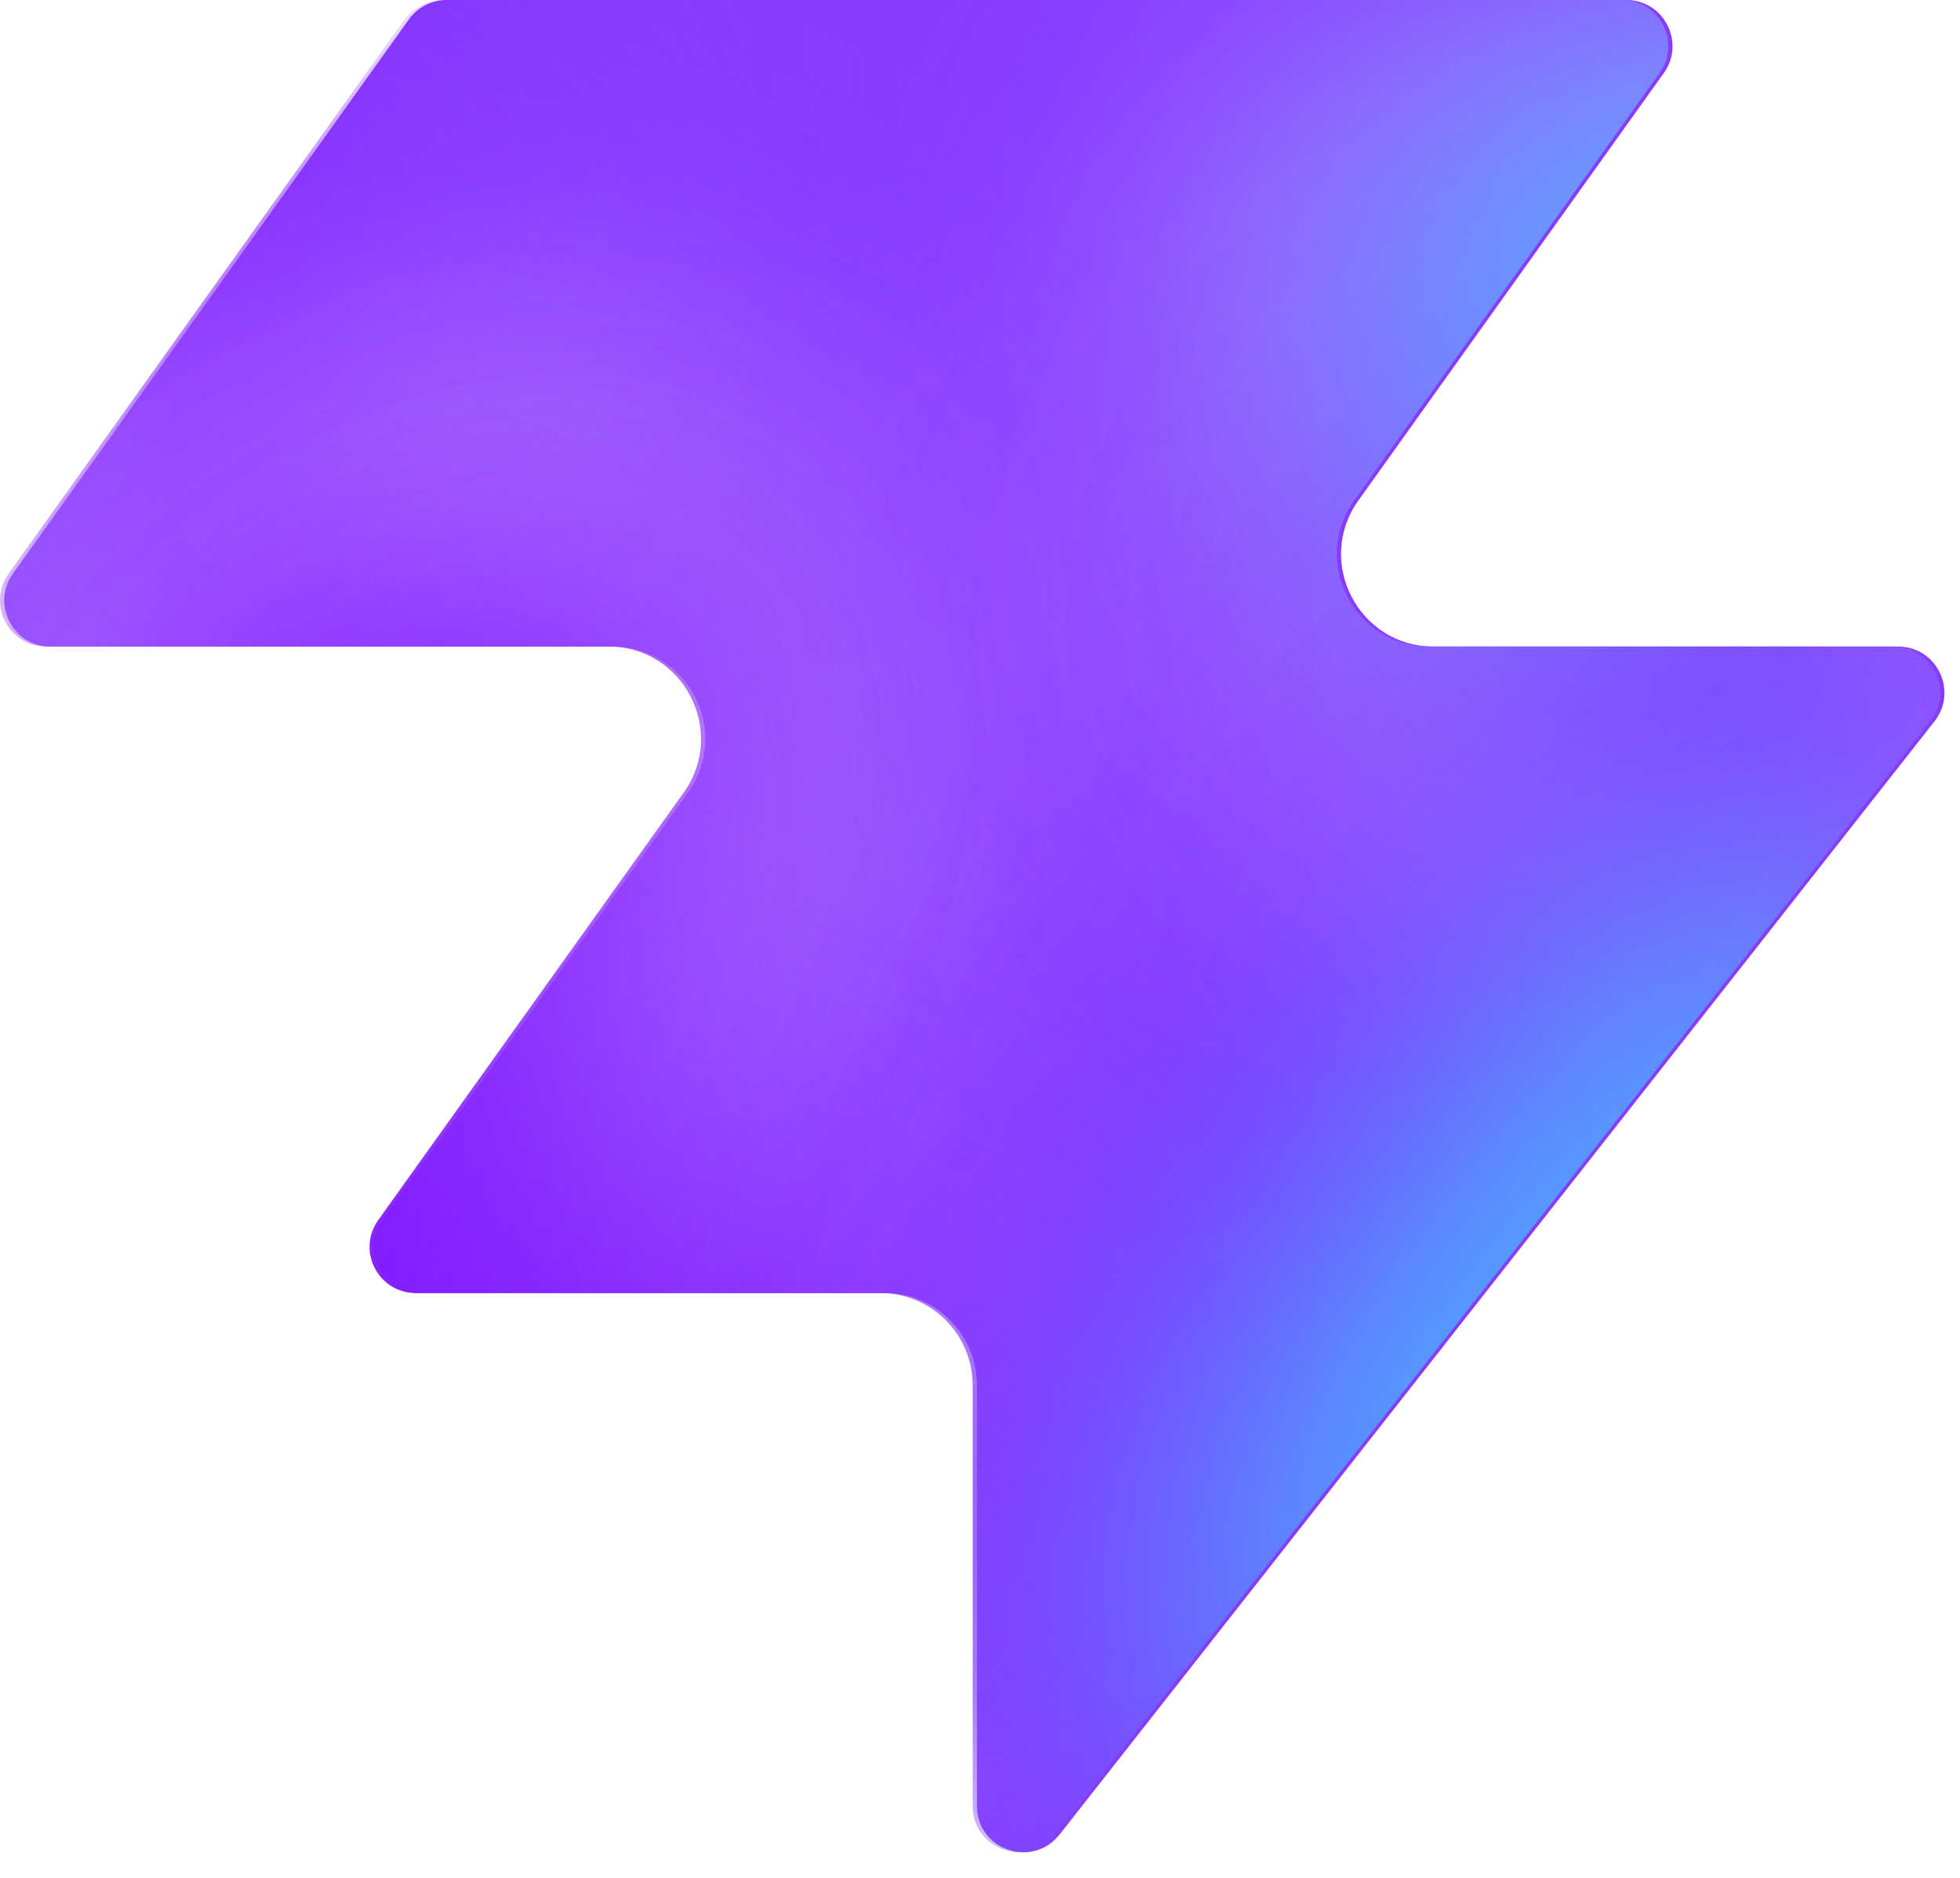
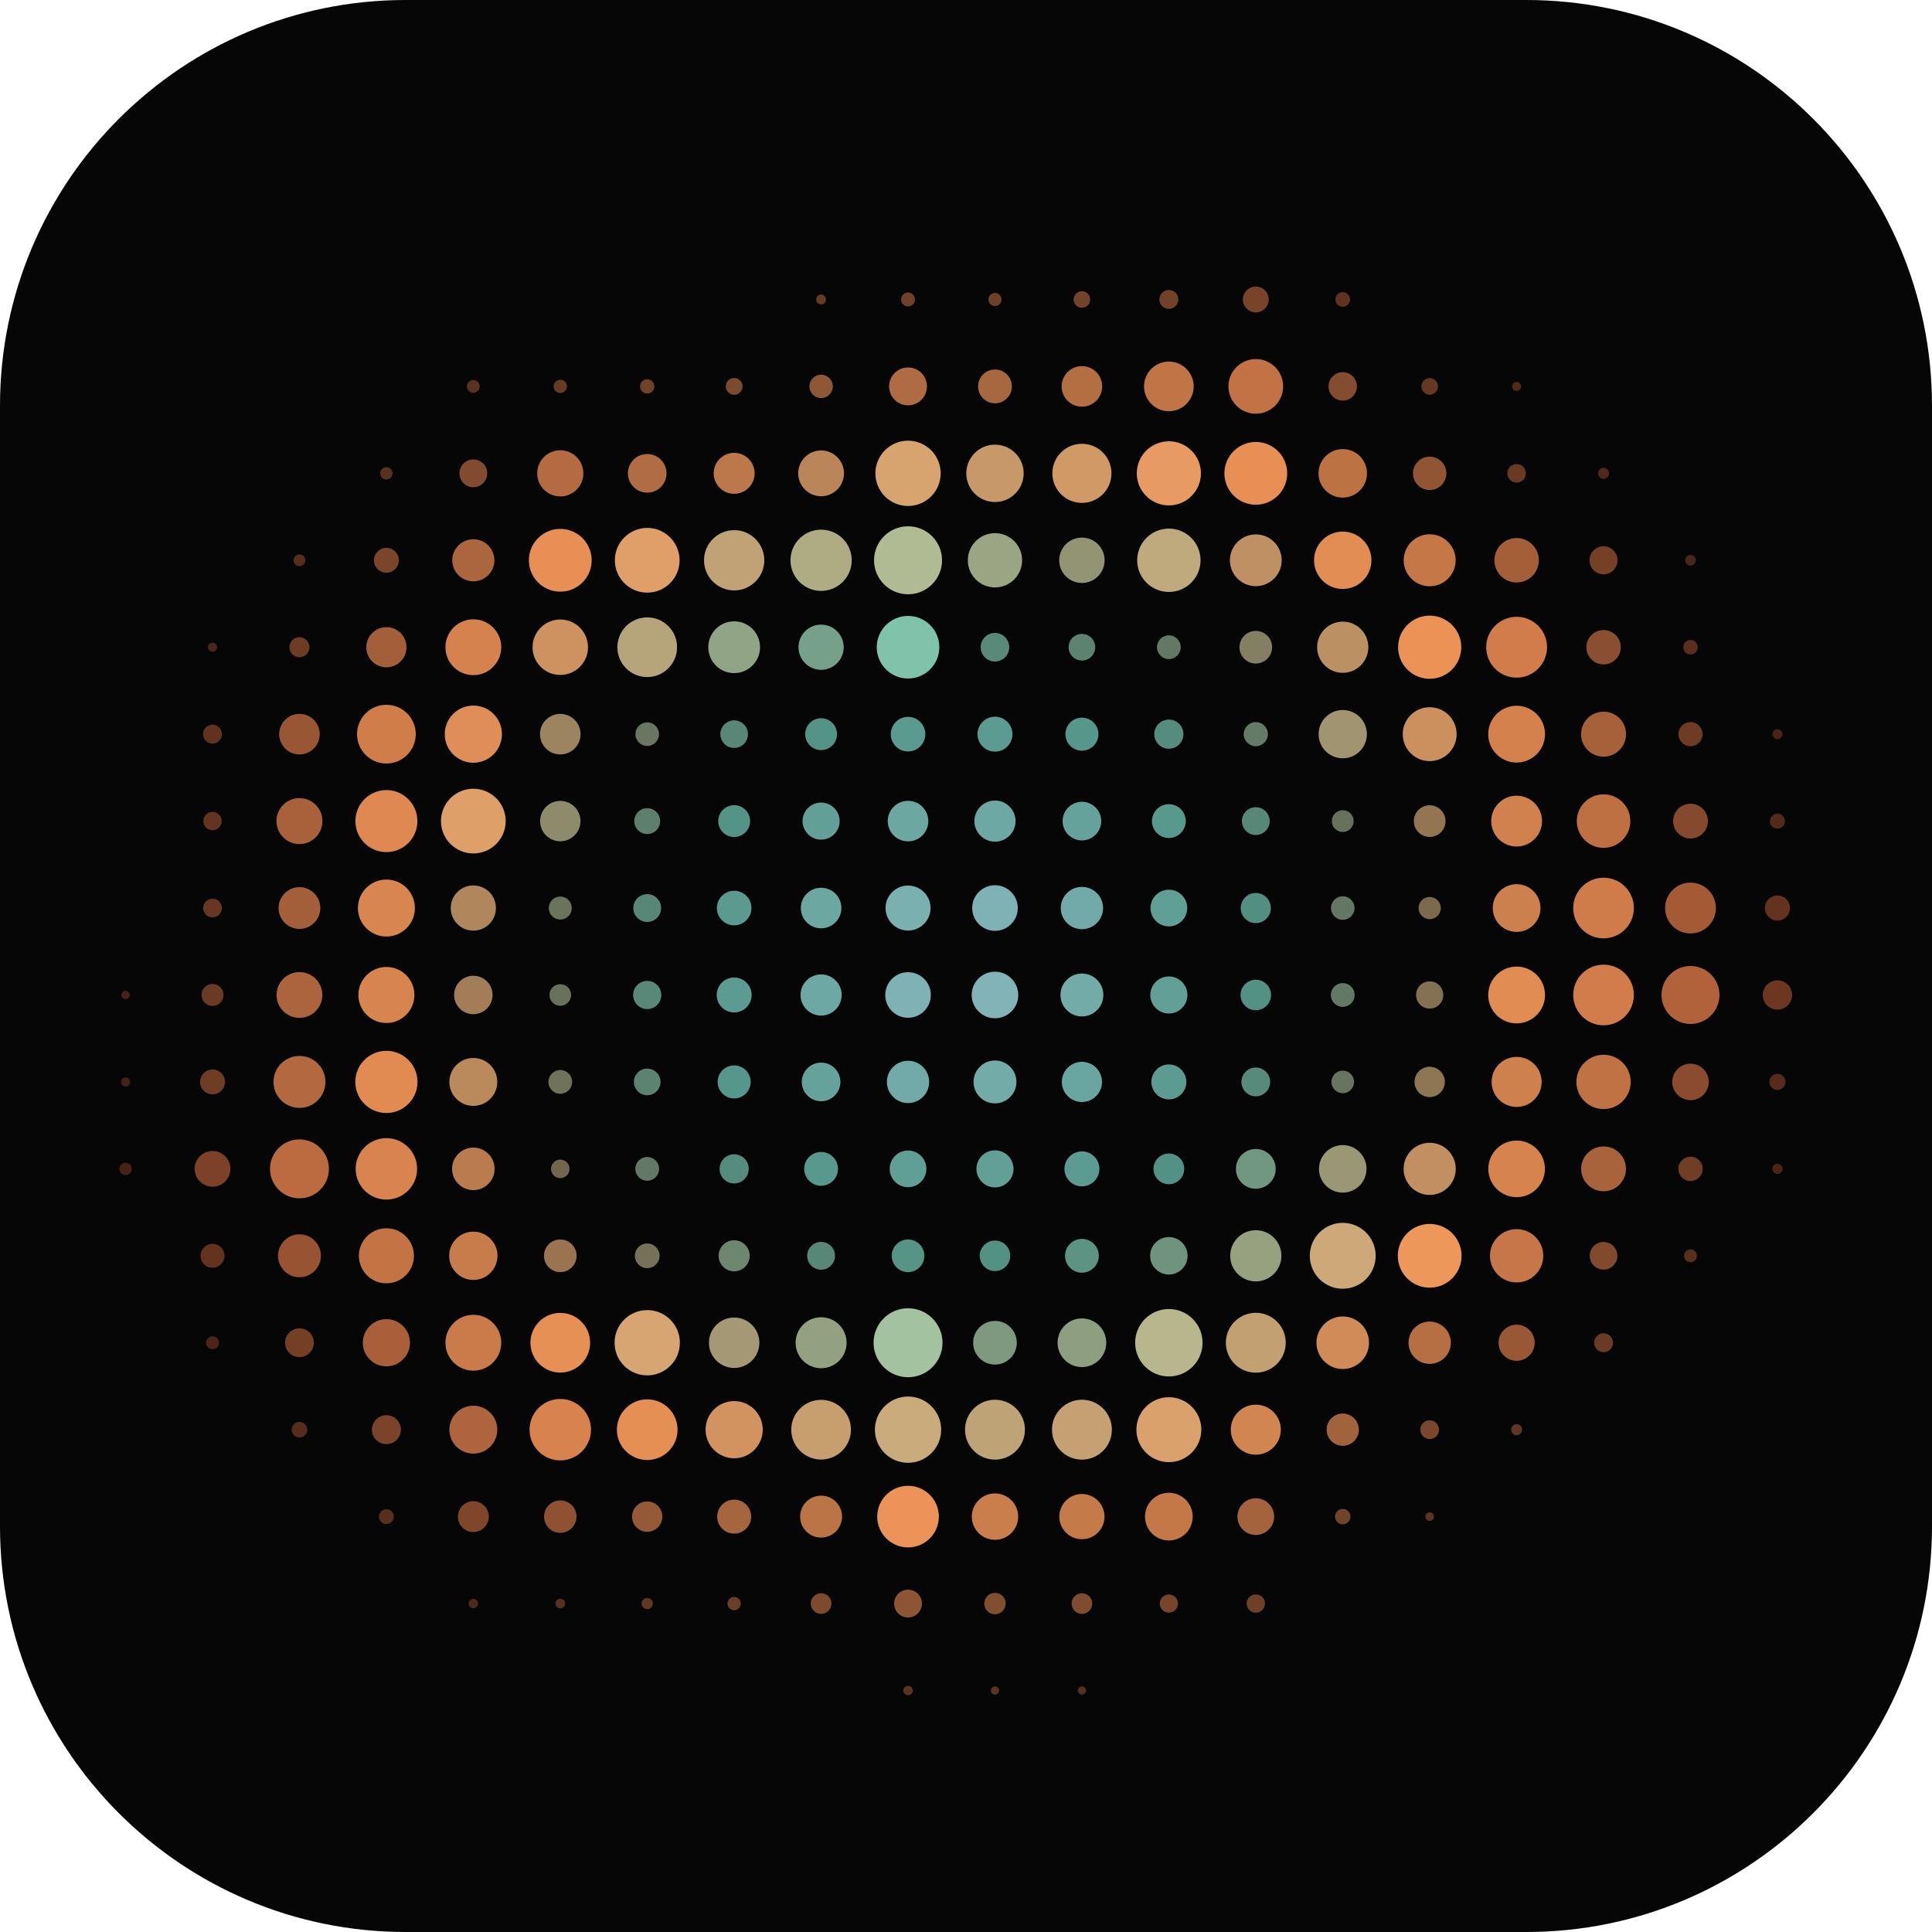
- <svg xmlns="http://www.w3.org/2000/svg" width="48" height="46" fill="none" viewBox="0 0 48 46">
-   <path fill="#863bff" d="M25.946 44.938c-.664.845-2.021.375-2.021-.698V33.937a2.26 2.26 0 0 0-2.262-2.262H10.287c-.92 0-1.456-1.04-.92-1.788l7.48-10.471c1.07-1.497 0-3.578-1.842-3.578H1.237c-.92 0-1.456-1.04-.92-1.788L10.013.474c.214-.297.556-.474.92-.474h28.894c.92 0 1.456 1.04.92 1.788l-7.48 10.471c-1.07 1.498 0 3.579 1.842 3.579h11.377c.943 0 1.473 1.088.89 1.83L25.947 44.94z" style="fill:#863bff;fill:color(display-p3 .525 .23 1);fill-opacity:1" />
-   <mask id="a" width="48" height="46" x="0" y="0" maskUnits="userSpaceOnUse" style="mask-type:alpha">
-     <path fill="#000" d="M25.842 44.938c-.664.844-2.021.375-2.021-.698V33.937a2.26 2.26 0 0 0-2.262-2.262H10.183c-.92 0-1.456-1.04-.92-1.788l7.48-10.471c1.07-1.498 0-3.579-1.842-3.579H1.133c-.92 0-1.456-1.04-.92-1.787L9.91.473c.214-.297.556-.474.92-.474h28.894c.92 0 1.456 1.04.92 1.788l-7.48 10.471c-1.07 1.498 0 3.578 1.842 3.578h11.377c.943 0 1.473 1.088.89 1.832L25.843 44.94z" style="fill:#000;fill-opacity:1" />
-   </mask>
-   <g mask="url(#a)">
-     <g filter="url(#b)">
-       <ellipse cx="5.508" cy="14.704" fill="#ede6ff" rx="5.508" ry="14.704" style="fill:#ede6ff;fill:color(display-p3 .927 .903 1);fill-opacity:1" transform="matrix(.00324 1 1 -.00324 -4.47 31.516)" />
-     </g>
-     <g filter="url(#c)">
-       <ellipse cx="10.399" cy="29.851" fill="#ede6ff" rx="10.399" ry="29.851" style="fill:#ede6ff;fill:color(display-p3 .927 .903 1);fill-opacity:1" transform="matrix(.00324 1 1 -.00324 -39.328 7.883)" />
-     </g>
-     <g filter="url(#d)">
-       <ellipse cx="5.508" cy="30.487" fill="#7e14ff" rx="5.508" ry="30.487" style="fill:#7e14ff;fill:color(display-p3 .492 .077 1);fill-opacity:1" transform="rotate(89.814 -25.913 -14.639)scale(1 -1)" />
-     </g>
-     <g filter="url(#e)">
-       <ellipse cx="5.508" cy="30.599" fill="#7e14ff" rx="5.508" ry="30.599" style="fill:#7e14ff;fill:color(display-p3 .492 .077 1);fill-opacity:1" transform="rotate(89.814 -32.644 -3.334)scale(1 -1)" />
-     </g>
-     <g filter="url(#f)">
-       <ellipse cx="5.508" cy="30.599" fill="#7e14ff" rx="5.508" ry="30.599" style="fill:#7e14ff;fill:color(display-p3 .492 .077 1);fill-opacity:1" transform="matrix(.00324 1 1 -.00324 -34.34 30.47)" />
-     </g>
-     <g filter="url(#g)">
-       <ellipse cx="14.072" cy="22.078" fill="#ede6ff" rx="14.072" ry="22.078" style="fill:#ede6ff;fill:color(display-p3 .927 .903 1);fill-opacity:1" transform="rotate(93.35 24.506 48.493)scale(-1 1)" />
-     </g>
-     <g filter="url(#h)">
-       <ellipse cx="3.47" cy="21.501" fill="#7e14ff" rx="3.47" ry="21.501" style="fill:#7e14ff;fill:color(display-p3 .492 .077 1);fill-opacity:1" transform="rotate(89.009 28.708 47.59)scale(-1 1)" />
-     </g>
-     <g filter="url(#i)">
-       <ellipse cx="3.47" cy="21.501" fill="#7e14ff" rx="3.47" ry="21.501" style="fill:#7e14ff;fill:color(display-p3 .492 .077 1);fill-opacity:1" transform="rotate(89.009 28.708 47.59)scale(-1 1)" />
-     </g>
-     <g filter="url(#j)">
-       <ellipse cx=".387" cy="8.972" fill="#7e14ff" rx="4.407" ry="29.108" style="fill:#7e14ff;fill:color(display-p3 .492 .077 1);fill-opacity:1" transform="rotate(39.51 .387 8.972)" />
-     </g>
-     <g filter="url(#k)">
-       <ellipse cx="47.523" cy="-6.092" fill="#7e14ff" rx="4.407" ry="29.108" style="fill:#7e14ff;fill:color(display-p3 .492 .077 1);fill-opacity:1" transform="rotate(37.892 47.523 -6.092)" />
-     </g>
-     <g filter="url(#l)">
-       <ellipse cx="41.412" cy="6.333" fill="#47bfff" rx="5.971" ry="9.665" style="fill:#47bfff;fill:color(display-p3 .28 .748 1);fill-opacity:1" transform="rotate(37.892 41.412 6.333)" />
-     </g>
-     <g filter="url(#m)">
-       <ellipse cx="-1.879" cy="38.332" fill="#7e14ff" rx="4.407" ry="29.108" style="fill:#7e14ff;fill:color(display-p3 .492 .077 1);fill-opacity:1" transform="rotate(37.892 -1.88 38.332)" />
-     </g>
-     <g filter="url(#n)">
-       <ellipse cx="-1.879" cy="38.332" fill="#7e14ff" rx="4.407" ry="29.108" style="fill:#7e14ff;fill:color(display-p3 .492 .077 1);fill-opacity:1" transform="rotate(37.892 -1.88 38.332)" />
-     </g>
-     <g filter="url(#o)">
-       <ellipse cx="35.651" cy="29.907" fill="#7e14ff" rx="4.407" ry="29.108" style="fill:#7e14ff;fill:color(display-p3 .492 .077 1);fill-opacity:1" transform="rotate(37.892 35.651 29.907)" />
-     </g>
-     <g filter="url(#p)">
-       <ellipse cx="38.418" cy="32.4" fill="#47bfff" rx="5.971" ry="15.297" style="fill:#47bfff;fill:color(display-p3 .28 .748 1);fill-opacity:1" transform="rotate(37.892 38.418 32.4)" />
-     </g>
-   </g>
-   <defs>
-     <filter id="b" width="60.045" height="41.654" x="-19.77" y="16.149" color-interpolation-filters="sRGB" filterUnits="userSpaceOnUse">
-       <feFlood flood-opacity="0" result="BackgroundImageFix" />
-       <feBlend in="SourceGraphic" in2="BackgroundImageFix" result="shape" />
-       <feGaussianBlur result="effect1_foregroundBlur_2002_17158" stdDeviation="7.659" />
-     </filter>
-     <filter id="c" width="90.34" height="51.437" x="-54.613" y="-7.533" color-interpolation-filters="sRGB" filterUnits="userSpaceOnUse">
-       <feFlood flood-opacity="0" result="BackgroundImageFix" />
-       <feBlend in="SourceGraphic" in2="BackgroundImageFix" result="shape" />
-       <feGaussianBlur result="effect1_foregroundBlur_2002_17158" stdDeviation="7.659" />
-     </filter>
-     <filter id="d" width="79.355" height="29.4" x="-49.64" y="2.03" color-interpolation-filters="sRGB" filterUnits="userSpaceOnUse">
-       <feFlood flood-opacity="0" result="BackgroundImageFix" />
-       <feBlend in="SourceGraphic" in2="BackgroundImageFix" result="shape" />
-       <feGaussianBlur result="effect1_foregroundBlur_2002_17158" stdDeviation="4.596" />
-     </filter>
-     <filter id="e" width="79.579" height="29.4" x="-45.045" y="20.029" color-interpolation-filters="sRGB" filterUnits="userSpaceOnUse">
-       <feFlood flood-opacity="0" result="BackgroundImageFix" />
-       <feBlend in="SourceGraphic" in2="BackgroundImageFix" result="shape" />
-       <feGaussianBlur result="effect1_foregroundBlur_2002_17158" stdDeviation="4.596" />
-     </filter>
-     <filter id="f" width="79.579" height="29.4" x="-43.513" y="21.178" color-interpolation-filters="sRGB" filterUnits="userSpaceOnUse">
-       <feFlood flood-opacity="0" result="BackgroundImageFix" />
-       <feBlend in="SourceGraphic" in2="BackgroundImageFix" result="shape" />
-       <feGaussianBlur result="effect1_foregroundBlur_2002_17158" stdDeviation="4.596" />
-     </filter>
-     <filter id="g" width="74.749" height="58.852" x="15.756" y="-17.901" color-interpolation-filters="sRGB" filterUnits="userSpaceOnUse">
-       <feFlood flood-opacity="0" result="BackgroundImageFix" />
-       <feBlend in="SourceGraphic" in2="BackgroundImageFix" result="shape" />
-       <feGaussianBlur result="effect1_foregroundBlur_2002_17158" stdDeviation="7.659" />
-     </filter>
-     <filter id="h" width="61.377" height="25.362" x="23.548" y="2.284" color-interpolation-filters="sRGB" filterUnits="userSpaceOnUse">
-       <feFlood flood-opacity="0" result="BackgroundImageFix" />
-       <feBlend in="SourceGraphic" in2="BackgroundImageFix" result="shape" />
-       <feGaussianBlur result="effect1_foregroundBlur_2002_17158" stdDeviation="4.596" />
-     </filter>
-     <filter id="i" width="61.377" height="25.362" x="23.548" y="2.284" color-interpolation-filters="sRGB" filterUnits="userSpaceOnUse">
-       <feFlood flood-opacity="0" result="BackgroundImageFix" />
-       <feBlend in="SourceGraphic" in2="BackgroundImageFix" result="shape" />
-       <feGaussianBlur result="effect1_foregroundBlur_2002_17158" stdDeviation="4.596" />
-     </filter>
-     <filter id="j" width="56.045" height="63.649" x="-27.636" y="-22.853" color-interpolation-filters="sRGB" filterUnits="userSpaceOnUse">
-       <feFlood flood-opacity="0" result="BackgroundImageFix" />
-       <feBlend in="SourceGraphic" in2="BackgroundImageFix" result="shape" />
-       <feGaussianBlur result="effect1_foregroundBlur_2002_17158" stdDeviation="4.596" />
-     </filter>
-     <filter id="k" width="54.814" height="64.646" x="20.116" y="-38.415" color-interpolation-filters="sRGB" filterUnits="userSpaceOnUse">
-       <feFlood flood-opacity="0" result="BackgroundImageFix" />
-       <feBlend in="SourceGraphic" in2="BackgroundImageFix" result="shape" />
-       <feGaussianBlur result="effect1_foregroundBlur_2002_17158" stdDeviation="4.596" />
-     </filter>
-     <filter id="l" width="33.541" height="35.313" x="24.641" y="-11.323" color-interpolation-filters="sRGB" filterUnits="userSpaceOnUse">
-       <feFlood flood-opacity="0" result="BackgroundImageFix" />
-       <feBlend in="SourceGraphic" in2="BackgroundImageFix" result="shape" />
-       <feGaussianBlur result="effect1_foregroundBlur_2002_17158" stdDeviation="4.596" />
-     </filter>
-     <filter id="m" width="54.814" height="64.646" x="-29.286" y="6.009" color-interpolation-filters="sRGB" filterUnits="userSpaceOnUse">
-       <feFlood flood-opacity="0" result="BackgroundImageFix" />
-       <feBlend in="SourceGraphic" in2="BackgroundImageFix" result="shape" />
-       <feGaussianBlur result="effect1_foregroundBlur_2002_17158" stdDeviation="4.596" />
-     </filter>
-     <filter id="n" width="54.814" height="64.646" x="-29.286" y="6.009" color-interpolation-filters="sRGB" filterUnits="userSpaceOnUse">
-       <feFlood flood-opacity="0" result="BackgroundImageFix" />
-       <feBlend in="SourceGraphic" in2="BackgroundImageFix" result="shape" />
-       <feGaussianBlur result="effect1_foregroundBlur_2002_17158" stdDeviation="4.596" />
-     </filter>
-     <filter id="o" width="54.814" height="64.646" x="8.244" y="-2.416" color-interpolation-filters="sRGB" filterUnits="userSpaceOnUse">
-       <feFlood flood-opacity="0" result="BackgroundImageFix" />
-       <feBlend in="SourceGraphic" in2="BackgroundImageFix" result="shape" />
-       <feGaussianBlur result="effect1_foregroundBlur_2002_17158" stdDeviation="4.596" />
-     </filter>
-     <filter id="p" width="39.409" height="43.623" x="18.713" y="10.588" color-interpolation-filters="sRGB" filterUnits="userSpaceOnUse">
-       <feFlood flood-opacity="0" result="BackgroundImageFix" />
-       <feBlend in="SourceGraphic" in2="BackgroundImageFix" result="shape" />
-       <feGaussianBlur result="effect1_foregroundBlur_2002_17158" stdDeviation="4.596" />
-     </filter>
-   </defs>
+ <svg xmlns="http://www.w3.org/2000/svg" viewBox="0 0 200 200" width="200" height="200">
+   <rect x="0" y="0" width="200" height="200" rx="42" ry="42" fill="#060607" />
+   <circle cx="85" cy="31" r="0.51" fill="rgb(193,111,66)" opacity="0.500" />
+   <circle cx="94" cy="31" r="0.72" fill="rgb(198,115,69)" opacity="0.540" />
+   <circle cx="103" cy="31" r="0.68" fill="rgb(198,115,69)" opacity="0.532" />
+   <circle cx="112" cy="31" r="0.86" fill="rgb(195,112,67)" opacity="0.567" />
+   <circle cx="121" cy="31" r="0.98" fill="rgb(188,106,64)" opacity="0.593" />
+   <circle cx="130" cy="31" r="1.34" fill="rgb(177,97,58)" opacity="0.668" />
+   <circle cx="139" cy="31" r="0.76" fill="rgb(163,86,51)" opacity="0.555" />
+   <circle cx="49" cy="40" r="0.66" fill="rgb(165,87,52)" opacity="0.534" />
+   <circle cx="58" cy="40" r="0.69" fill="rgb(184,103,62)" opacity="0.537" />
+   <circle cx="67" cy="40" r="0.74" fill="rgb(200,117,70)" opacity="0.544" />
+   <circle cx="76" cy="40" r="0.87" fill="rgb(213,128,76)" opacity="0.565" />
+   <circle cx="85" cy="40" r="1.21" fill="rgb(223,136,81)" opacity="0.626" />
+   <circle cx="94" cy="40" r="1.96" fill="rgb(228,140,84)" opacity="0.763" />
+   <circle cx="103" cy="40" r="1.75" fill="rgb(229,141,84)" opacity="0.724" />
+   <circle cx="112" cy="40" r="2.10" fill="rgb(225,138,82)" opacity="0.791" />
+   <circle cx="121" cy="40" r="2.57" fill="rgb(217,131,78)" opacity="0.885" />
+   <circle cx="130" cy="40" r="2.83" fill="rgb(205,121,72)" opacity="0.942" />
+   <circle cx="139" cy="40" r="1.47" fill="rgb(190,108,65)" opacity="0.689" />
+   <circle cx="148" cy="40" r="0.86" fill="rgb(172,93,56)" opacity="0.574" />
+   <circle cx="157" cy="40" r="0.47" fill="rgb(151,76,45)" opacity="0.497" />
+   <circle cx="40" cy="49" r="0.64" fill="rgb(165,87,52)" opacity="0.530" />
+   <circle cx="49" cy="49" r="1.44" fill="rgb(188,106,64)" opacity="0.683" />
+   <circle cx="58" cy="49" r="2.39" fill="rgb(209,124,74)" opacity="0.857" />
+   <circle cx="67" cy="49" r="2.00" fill="rgb(227,139,83)" opacity="0.771" />
+   <circle cx="76" cy="49" r="2.12" fill="rgb(237,151,92)" opacity="0.786" />
+   <circle cx="85" cy="49" r="2.37" fill="rgb(223,159,105)" opacity="0.825" />
+   <circle cx="94" cy="49" r="3.38" fill="rgb(215,164,112)" opacity="1.000" />
+   <circle cx="103" cy="49" r="2.97" fill="rgb(214,165,113)" opacity="0.927" />
+   <circle cx="112" cy="49" r="3.06" fill="rgb(219,161,108)" opacity="0.946" />
+   <circle cx="121" cy="49" r="3.32" fill="rgb(231,154,97)" opacity="1.000" />
+   <circle cx="130" cy="49" r="3.25" fill="rgb(232,143,86)" opacity="1.000" />
+   <circle cx="139" cy="49" r="2.51" fill="rgb(215,129,77)" opacity="0.875" />
+   <circle cx="148" cy="49" r="1.73" fill="rgb(195,112,67)" opacity="0.737" />
+   <circle cx="157" cy="49" r="0.96" fill="rgb(173,94,56)" opacity="0.593" />
+   <circle cx="166" cy="49" r="0.57" fill="rgb(149,74,44)" opacity="0.519" />
+   <circle cx="31" cy="58" r="0.61" fill="rgb(158,82,49)" opacity="0.525" />
+   <circle cx="40" cy="58" r="1.29" fill="rgb(184,103,62)" opacity="0.655" />
+   <circle cx="49" cy="58" r="2.18" fill="rgb(209,124,74)" opacity="0.816" />
+   <circle cx="58" cy="58" r="3.25" fill="rgb(231,143,85)" opacity="1.000" />
+   <circle cx="67" cy="58" r="3.35" fill="rgb(224,159,104)" opacity="1.000" />
+   <circle cx="76" cy="58" r="3.12" fill="rgb(202,171,124)" opacity="0.946" />
+   <circle cx="85" cy="58" r="3.17" fill="rgb(185,181,139)" opacity="0.945" />
+   <circle cx="94" cy="58" r="3.52" fill="rgb(176,187,148)" opacity="1.000" />
+   <circle cx="103" cy="58" r="2.81" fill="rgb(175,187,149)" opacity="0.877" />
+   <circle cx="112" cy="58" r="2.35" fill="rgb(181,183,143)" opacity="0.802" />
+   <circle cx="121" cy="58" r="3.28" fill="rgb(196,175,130)" opacity="0.970" />
+   <circle cx="130" cy="58" r="2.68" fill="rgb(216,163,111)" opacity="0.877" />
+   <circle cx="139" cy="58" r="2.97" fill="rgb(239,149,89)" opacity="0.943" />
+   <circle cx="148" cy="58" r="2.69" fill="rgb(216,130,78)" opacity="0.907" />
+   <circle cx="157" cy="58" r="2.30" fill="rgb(192,110,66)" opacity="0.850" />
+   <circle cx="166" cy="58" r="1.45" fill="rgb(167,89,53)" opacity="0.695" />
+   <circle cx="175" cy="58" r="0.55" fill="rgb(140,67,40)" opacity="0.517" />
+   <circle cx="22" cy="67" r="0.47" fill="rgb(145,70,42)" opacity="0.500" />
+   <circle cx="31" cy="67" r="1.04" fill="rgb(173,94,56)" opacity="0.610" />
+   <circle cx="40" cy="67" r="2.08" fill="rgb(200,117,70)" opacity="0.801" />
+   <circle cx="49" cy="67" r="2.89" fill="rgb(227,139,83)" opacity="0.936" />
+   <circle cx="58" cy="67" r="2.87" fill="rgb(224,159,104)" opacity="0.915" />
+   <circle cx="67" cy="67" r="3.09" fill="rgb(194,176,131)" opacity="0.936" />
+   <circle cx="76" cy="67" r="2.68" fill="rgb(169,191,154)" opacity="0.854" />
+   <circle cx="85" cy="67" r="2.34" fill="rgb(149,202,172)" opacity="0.788" />
+   <circle cx="94" cy="67" r="3.24" fill="rgb(137,209,183)" opacity="0.930" />
+   <circle cx="103" cy="67" r="1.48" fill="rgb(136,210,185)" opacity="0.642" />
+   <circle cx="112" cy="67" r="1.38" fill="rgb(144,205,177)" opacity="0.627" />
+   <circle cx="121" cy="67" r="1.23" fill="rgb(162,195,161)" opacity="0.606" />
+   <circle cx="130" cy="67" r="1.69" fill="rgb(185,181,139)" opacity="0.691" />
+   <circle cx="139" cy="67" r="2.65" fill="rgb(214,165,113)" opacity="0.870" />
+   <circle cx="148" cy="67" r="3.27" fill="rgb(235,146,87)" opacity="1.000" />
+   <circle cx="157" cy="67" r="3.15" fill="rgb(209,124,74)" opacity="1.000" />
+   <circle cx="166" cy="67" r="1.78" fill="rgb(182,102,61)" opacity="0.753" />
+   <circle cx="175" cy="67" r="0.75" fill="rgb(154,78,47)" opacity="0.556" />
+   <circle cx="22" cy="76" r="0.98" fill="rgb(155,79,47)" opacity="0.603" />
+   <circle cx="31" cy="76" r="2.10" fill="rgb(185,104,62)" opacity="0.816" />
+   <circle cx="40" cy="76" r="3.04" fill="rgb(213,128,76)" opacity="0.976" />
+   <circle cx="49" cy="76" r="2.96" fill="rgb(237,151,92)" opacity="0.938" />
+   <circle cx="58" cy="76" r="2.10" fill="rgb(202,171,124)" opacity="0.768" />
+   <circle cx="67" cy="76" r="1.22" fill="rgb(169,191,154)" opacity="0.606" />
+   <circle cx="76" cy="76" r="1.43" fill="rgb(139,208,182)" opacity="0.634" />
+   <circle cx="85" cy="76" r="1.65" fill="rgb(122,220,201)" opacity="0.664" />
+   <circle cx="94" cy="76" r="1.79" fill="rgb(129,223,207)" opacity="0.682" />
+   <circle cx="103" cy="76" r="1.81" fill="rgb(130,223,208)" opacity="0.685" />
+   <circle cx="112" cy="76" r="1.71" fill="rgb(125,221,204)" opacity="0.672" />
+   <circle cx="121" cy="76" r="1.51" fill="rgb(130,213,190)" opacity="0.645" />
+   <circle cx="130" cy="76" r="1.25" fill="rgb(159,197,164)" opacity="0.610" />
+   <circle cx="139" cy="76" r="2.50" fill="rgb(191,178,134)" opacity="0.832" />
+   <circle cx="148" cy="76" r="2.79" fill="rgb(225,158,103)" opacity="0.901" />
+   <circle cx="157" cy="76" r="2.94" fill="rgb(223,136,81)" opacity="0.949" />
+   <circle cx="166" cy="76" r="2.33" fill="rgb(194,112,67)" opacity="0.855" />
+   <circle cx="175" cy="76" r="1.25" fill="rgb(165,87,52)" opacity="0.656" />
+   <circle cx="184" cy="76" r="0.52" fill="rgb(135,63,37)" opacity="0.512" />
+   <circle cx="22" cy="85" r="0.95" fill="rgb(163,85,51)" opacity="0.594" />
+   <circle cx="31" cy="85" r="2.38" fill="rgb(193,111,66)" opacity="0.866" />
+   <circle cx="40" cy="85" r="3.21" fill="rgb(223,136,81)" opacity="1.000" />
+   <circle cx="49" cy="85" r="3.35" fill="rgb(223,159,105)" opacity="1.000" />
+   <circle cx="58" cy="85" r="2.09" fill="rgb(185,181,139)" opacity="0.759" />
+   <circle cx="67" cy="85" r="1.34" fill="rgb(149,202,172)" opacity="0.621" />
+   <circle cx="76" cy="85" r="1.65" fill="rgb(122,220,201)" opacity="0.664" />
+   <circle cx="85" cy="85" r="1.92" fill="rgb(136,225,213)" opacity="0.699" />
+   <circle cx="94" cy="85" r="2.10" fill="rgb(147,229,222)" opacity="0.720" />
+   <circle cx="103" cy="85" r="2.13" fill="rgb(148,229,224)" opacity="0.723" />
+   <circle cx="112" cy="85" r="2.00" fill="rgb(140,226,217)" opacity="0.708" />
+   <circle cx="121" cy="85" r="1.75" fill="rgb(127,222,206)" opacity="0.677" />
+   <circle cx="130" cy="85" r="1.44" fill="rgb(137,209,183)" opacity="0.636" />
+   <circle cx="139" cy="85" r="1.13" fill="rgb(173,188,150)" opacity="0.592" />
+   <circle cx="148" cy="85" r="1.64" fill="rgb(210,167,116)" opacity="0.691" />
+   <circle cx="157" cy="85" r="2.63" fill="rgb(233,144,86)" opacity="0.885" />
+   <circle cx="166" cy="85" r="2.77" fill="rgb(203,119,71)" opacity="0.934" />
+   <circle cx="175" cy="85" r="1.80" fill="rgb(173,94,56)" opacity="0.763" />
+   <circle cx="184" cy="85" r="0.78" fill="rgb(142,69,41)" opacity="0.565" />
+   <circle cx="22" cy="94" r="0.97" fill="rgb(167,89,53)" opacity="0.598" />
+   <circle cx="31" cy="94" r="2.16" fill="rgb(198,115,69)" opacity="0.819" />
+   <circle cx="40" cy="94" r="2.95" fill="rgb(228,140,84)" opacity="0.947" />
+   <circle cx="49" cy="94" r="2.34" fill="rgb(215,164,112)" opacity="0.815" />
+   <circle cx="58" cy="94" r="1.19" fill="rgb(176,187,148)" opacity="0.603" />
+   <circle cx="67" cy="94" r="1.44" fill="rgb(137,209,183)" opacity="0.636" />
+   <circle cx="76" cy="94" r="1.79" fill="rgb(129,223,207)" opacity="0.682" />
+   <circle cx="85" cy="94" r="2.10" fill="rgb(147,229,222)" opacity="0.720" />
+   <circle cx="94" cy="94" r="2.33" fill="rgb(162,234,235)" opacity="0.743" />
+   <circle cx="103" cy="94" r="2.36" fill="rgb(166,235,238)" opacity="0.747" />
+   <circle cx="112" cy="94" r="2.19" fill="rgb(152,230,227)" opacity="0.730" />
+   <circle cx="121" cy="94" r="1.90" fill="rgb(135,225,212)" opacity="0.696" />
+   <circle cx="130" cy="94" r="1.56" fill="rgb(125,217,195)" opacity="0.652" />
+   <circle cx="139" cy="94" r="1.22" fill="rgb(163,194,160)" opacity="0.604" />
+   <circle cx="148" cy="94" r="1.15" fill="rgb(202,171,124)" opacity="0.602" />
+   <circle cx="157" cy="94" r="2.47" fill="rgb(239,149,89)" opacity="0.851" />
+   <circle cx="166" cy="94" r="3.14" fill="rgb(208,123,74)" opacity="1.000" />
+   <circle cx="175" cy="94" r="2.63" fill="rgb(177,97,58)" opacity="0.926" />
+   <circle cx="184" cy="94" r="1.30" fill="rgb(146,72,43)" opacity="0.673" />
+   <circle cx="13" cy="103" r="0.43" fill="rgb(136,64,38)" opacity="0.492" />
+   <circle cx="22" cy="103" r="1.14" fill="rgb(167,89,53)" opacity="0.631" />
+   <circle cx="31" cy="103" r="2.37" fill="rgb(198,115,69)" opacity="0.859" />
+   <circle cx="40" cy="103" r="2.90" fill="rgb(229,141,84)" opacity="0.937" />
+   <circle cx="49" cy="103" r="1.99" fill="rgb(214,165,113)" opacity="0.753" />
+   <circle cx="58" cy="103" r="1.12" fill="rgb(175,187,149)" opacity="0.591" />
+   <circle cx="67" cy="103" r="1.46" fill="rgb(136,210,185)" opacity="0.638" />
+   <circle cx="76" cy="103" r="1.81" fill="rgb(130,223,208)" opacity="0.685" />
+   <circle cx="85" cy="103" r="2.13" fill="rgb(148,229,224)" opacity="0.723" />
+   <circle cx="94" cy="103" r="2.36" fill="rgb(166,235,238)" opacity="0.747" />
+   <circle cx="103" cy="103" r="2.41" fill="rgb(171,237,242)" opacity="0.750" />
+   <circle cx="112" cy="103" r="2.22" fill="rgb(154,231,228)" opacity="0.733" />
+   <circle cx="121" cy="103" r="1.92" fill="rgb(136,225,213)" opacity="0.699" />
+   <circle cx="130" cy="103" r="1.58" fill="rgb(123,218,197)" opacity="0.654" />
+   <circle cx="139" cy="103" r="1.23" fill="rgb(162,195,161)" opacity="0.606" />
+   <circle cx="148" cy="103" r="1.41" fill="rgb(201,172,125)" opacity="0.647" />
+   <circle cx="157" cy="103" r="2.94" fill="rgb(239,149,89)" opacity="0.936" />
+   <circle cx="166" cy="103" r="3.14" fill="rgb(209,124,74)" opacity="1.000" />
+   <circle cx="175" cy="103" r="3.00" fill="rgb(178,98,59)" opacity="1.000" />
+   <circle cx="184" cy="103" r="1.52" fill="rgb(147,72,43)" opacity="0.720" />
+   <circle cx="13" cy="112" r="0.47" fill="rgb(134,61,37)" opacity="0.501" />
+   <circle cx="22" cy="112" r="1.29" fill="rgb(164,87,52)" opacity="0.664" />
+   <circle cx="31" cy="112" r="2.69" fill="rgb(195,112,67)" opacity="0.925" />
+   <circle cx="40" cy="112" r="3.22" fill="rgb(225,138,82)" opacity="1.000" />
+   <circle cx="49" cy="112" r="2.48" fill="rgb(219,161,108)" opacity="0.843" />
+   <circle cx="58" cy="112" r="1.23" fill="rgb(181,183,143)" opacity="0.610" />
+   <circle cx="67" cy="112" r="1.38" fill="rgb(144,205,177)" opacity="0.627" />
+   <circle cx="76" cy="112" r="1.71" fill="rgb(125,221,204)" opacity="0.672" />
+   <circle cx="85" cy="112" r="2.00" fill="rgb(140,226,217)" opacity="0.708" />
+   <circle cx="94" cy="112" r="2.19" fill="rgb(152,230,227)" opacity="0.730" />
+   <circle cx="103" cy="112" r="2.22" fill="rgb(154,231,228)" opacity="0.733" />
+   <circle cx="112" cy="112" r="2.08" fill="rgb(145,228,221)" opacity="0.717" />
+   <circle cx="121" cy="112" r="1.81" fill="rgb(130,223,208)" opacity="0.685" />
+   <circle cx="130" cy="112" r="1.49" fill="rgb(132,212,188)" opacity="0.643" />
+   <circle cx="139" cy="112" r="1.17" fill="rgb(169,191,154)" opacity="0.597" />
+   <circle cx="148" cy="112" r="1.57" fill="rgb(207,169,120)" opacity="0.676" />
+   <circle cx="157" cy="112" r="2.59" fill="rgb(235,146,87)" opacity="0.875" />
+   <circle cx="166" cy="112" r="2.81" fill="rgb(205,121,72)" opacity="0.940" />
+   <circle cx="175" cy="112" r="1.89" fill="rgb(175,95,57)" opacity="0.779" />
+   <circle cx="184" cy="112" r="0.84" fill="rgb(144,70,42)" opacity="0.577" />
+   <circle cx="13" cy="121" r="0.64" fill="rgb(128,57,34)" opacity="0.538" />
+   <circle cx="22" cy="121" r="1.85" fill="rgb(158,82,49)" opacity="0.781" />
+   <circle cx="31" cy="121" r="3.05" fill="rgb(188,106,64)" opacity="1.000" />
+   <circle cx="40" cy="121" r="3.18" fill="rgb(217,131,78)" opacity="1.000" />
+   <circle cx="49" cy="121" r="2.20" fill="rgb(231,154,97)" opacity="0.798" />
+   <circle cx="58" cy="121" r="0.96" fill="rgb(196,175,130)" opacity="0.567" />
+   <circle cx="67" cy="121" r="1.23" fill="rgb(162,195,161)" opacity="0.606" />
+   <circle cx="76" cy="121" r="1.51" fill="rgb(130,213,190)" opacity="0.645" />
+   <circle cx="85" cy="121" r="1.75" fill="rgb(127,222,206)" opacity="0.677" />
+   <circle cx="94" cy="121" r="1.90" fill="rgb(135,225,212)" opacity="0.696" />
+   <circle cx="103" cy="121" r="1.92" fill="rgb(136,225,213)" opacity="0.699" />
+   <circle cx="112" cy="121" r="1.81" fill="rgb(130,223,208)" opacity="0.685" />
+   <circle cx="121" cy="121" r="1.59" fill="rgb(121,219,198)" opacity="0.657" />
+   <circle cx="130" cy="121" r="2.06" fill="rgb(151,201,171)" opacity="0.742" />
+   <circle cx="139" cy="121" r="2.46" fill="rgb(184,182,140)" opacity="0.823" />
+   <circle cx="148" cy="121" r="2.70" fill="rgb(219,161,108)" opacity="0.881" />
+   <circle cx="157" cy="121" r="2.93" fill="rgb(227,139,83)" opacity="0.945" />
+   <circle cx="166" cy="121" r="2.32" fill="rgb(198,115,69)" opacity="0.851" />
+   <circle cx="175" cy="121" r="1.26" fill="rgb(168,90,54)" opacity="0.656" />
+   <circle cx="184" cy="121" r="0.53" fill="rgb(138,65,39)" opacity="0.513" />
+   <circle cx="22" cy="130" r="1.24" fill="rgb(148,74,44)" opacity="0.660" />
+   <circle cx="31" cy="130" r="2.22" fill="rgb(177,97,58)" opacity="0.844" />
+   <circle cx="40" cy="130" r="2.85" fill="rgb(205,121,72)" opacity="0.947" />
+   <circle cx="49" cy="130" r="2.50" fill="rgb(232,143,86)" opacity="0.861" />
+   <circle cx="58" cy="130" r="1.69" fill="rgb(216,163,111)" opacity="0.700" />
+   <circle cx="67" cy="130" r="1.28" fill="rgb(185,181,139)" opacity="0.619" />
+   <circle cx="76" cy="130" r="1.61" fill="rgb(159,197,164)" opacity="0.669" />
+   <circle cx="85" cy="130" r="1.44" fill="rgb(137,209,183)" opacity="0.636" />
+   <circle cx="94" cy="130" r="1.69" fill="rgb(125,217,195)" opacity="0.674" />
+   <circle cx="103" cy="130" r="1.58" fill="rgb(123,218,197)" opacity="0.654" />
+   <circle cx="112" cy="130" r="1.75" fill="rgb(132,212,188)" opacity="0.684" />
+   <circle cx="121" cy="130" r="1.94" fill="rgb(151,201,171)" opacity="0.722" />
+   <circle cx="130" cy="130" r="2.65" fill="rgb(176,187,148)" opacity="0.852" />
+   <circle cx="139" cy="130" r="3.41" fill="rgb(205,169,121)" opacity="1.000" />
+   <circle cx="148" cy="130" r="3.30" fill="rgb(238,151,91)" opacity="1.000" />
+   <circle cx="157" cy="130" r="2.76" fill="rgb(214,128,77)" opacity="0.922" />
+   <circle cx="166" cy="130" r="1.43" fill="rgb(186,105,63)" opacity="0.683" />
+   <circle cx="175" cy="130" r="0.67" fill="rgb(158,82,49)" opacity="0.538" />
+   <circle cx="22" cy="139" r="0.67" fill="rgb(136,63,38)" opacity="0.543" />
+   <circle cx="31" cy="139" r="1.49" fill="rgb(163,86,51)" opacity="0.705" />
+   <circle cx="40" cy="139" r="2.44" fill="rgb(190,108,65)" opacity="0.880" />
+   <circle cx="49" cy="139" r="2.89" fill="rgb(215,129,77)" opacity="0.945" />
+   <circle cx="58" cy="139" r="3.09" fill="rgb(239,149,89)" opacity="0.964" />
+   <circle cx="67" cy="139" r="3.38" fill="rgb(214,165,113)" opacity="1.000" />
+   <circle cx="76" cy="139" r="2.61" fill="rgb(191,178,134)" opacity="0.852" />
+   <circle cx="85" cy="139" r="2.64" fill="rgb(173,188,150)" opacity="0.849" />
+   <circle cx="94" cy="139" r="3.57" fill="rgb(163,194,160)" opacity="1.000" />
+   <circle cx="103" cy="139" r="2.26" fill="rgb(162,195,161)" opacity="0.779" />
+   <circle cx="112" cy="139" r="2.52" fill="rgb(169,191,154)" opacity="0.827" />
+   <circle cx="121" cy="139" r="3.49" fill="rgb(184,182,140)" opacity="1.000" />
+   <circle cx="130" cy="139" r="3.10" fill="rgb(205,169,121)" opacity="0.945" />
+   <circle cx="139" cy="139" r="2.72" fill="rgb(231,154,97)" opacity="0.892" />
+   <circle cx="148" cy="139" r="2.19" fill="rgb(223,136,81)" opacity="0.810" />
+   <circle cx="157" cy="139" r="1.87" fill="rgb(198,115,69)" opacity="0.761" />
+   <circle cx="166" cy="139" r="0.98" fill="rgb(172,93,56)" opacity="0.599" />
+   <circle cx="31" cy="148" r="0.81" fill="rgb(147,72,43)" opacity="0.571" />
+   <circle cx="40" cy="148" r="1.50" fill="rgb(172,93,56)" opacity="0.704" />
+   <circle cx="49" cy="148" r="2.48" fill="rgb(195,112,67)" opacity="0.883" />
+   <circle cx="58" cy="148" r="3.18" fill="rgb(216,130,78)" opacity="1.000" />
+   <circle cx="67" cy="148" r="3.14" fill="rgb(235,146,87)" opacity="0.977" />
+   <circle cx="76" cy="148" r="2.96" fill="rgb(225,158,103)" opacity="0.932" />
+   <circle cx="85" cy="148" r="3.09" fill="rgb(210,167,116)" opacity="0.946" />
+   <circle cx="94" cy="148" r="3.43" fill="rgb(202,171,124)" opacity="1.000" />
+   <circle cx="103" cy="148" r="3.10" fill="rgb(201,172,125)" opacity="0.943" />
+   <circle cx="112" cy="148" r="3.10" fill="rgb(207,169,120)" opacity="0.946" />
+   <circle cx="121" cy="148" r="3.36" fill="rgb(219,161,108)" opacity="1.000" />
+   <circle cx="130" cy="148" r="2.59" fill="rgb(238,151,91)" opacity="0.872" />
+   <circle cx="139" cy="148" r="1.67" fill="rgb(223,136,81)" opacity="0.712" />
+   <circle cx="148" cy="148" r="0.97" fill="rgb(202,118,71)" opacity="0.587" />
+   <circle cx="157" cy="148" r="0.57" fill="rgb(180,100,60)" opacity="0.514" />
+   <circle cx="40" cy="157" r="0.77" fill="rgb(151,76,45)" opacity="0.561" />
+   <circle cx="49" cy="157" r="1.60" fill="rgb(173,94,56)" opacity="0.722" />
+   <circle cx="58" cy="157" r="1.68" fill="rgb(192,110,66)" opacity="0.728" />
+   <circle cx="67" cy="157" r="1.57" fill="rgb(209,124,74)" opacity="0.699" />
+   <circle cx="76" cy="157" r="1.76" fill="rgb(223,136,81)" opacity="0.729" />
+   <circle cx="85" cy="157" r="2.17" fill="rgb(233,144,86)" opacity="0.799" />
+   <circle cx="94" cy="157" r="3.19" fill="rgb(239,149,89)" opacity="0.983" />
+   <circle cx="103" cy="157" r="2.40" fill="rgb(239,149,89)" opacity="0.838" />
+   <circle cx="112" cy="157" r="2.34" fill="rgb(235,146,87)" opacity="0.829" />
+   <circle cx="121" cy="157" r="2.47" fill="rgb(227,139,83)" opacity="0.859" />
+   <circle cx="130" cy="157" r="1.90" fill="rgb(214,128,77)" opacity="0.759" />
+   <circle cx="139" cy="157" r="0.80" fill="rgb(198,115,69)" opacity="0.555" />
+   <circle cx="148" cy="157" r="0.45" fill="rgb(180,100,60)" opacity="0.490" />
+   <circle cx="49" cy="166" r="0.49" fill="rgb(149,74,44)" opacity="0.502" />
+   <circle cx="58" cy="166" r="0.50" fill="rgb(167,89,53)" opacity="0.501" />
+   <circle cx="67" cy="166" r="0.58" fill="rgb(182,102,61)" opacity="0.516" />
+   <circle cx="76" cy="166" r="0.69" fill="rgb(194,112,67)" opacity="0.535" />
+   <circle cx="85" cy="166" r="1.07" fill="rgb(203,119,71)" opacity="0.605" />
+   <circle cx="94" cy="166" r="1.44" fill="rgb(208,123,74)" opacity="0.675" />
+   <circle cx="103" cy="166" r="1.11" fill="rgb(209,124,74)" opacity="0.612" />
+   <circle cx="112" cy="166" r="1.07" fill="rgb(205,121,72)" opacity="0.606" />
+   <circle cx="121" cy="166" r="0.94" fill="rgb(198,115,69)" opacity="0.583" />
+   <circle cx="130" cy="166" r="0.95" fill="rgb(186,105,63)" opacity="0.587" />
+   <circle cx="94" cy="175" r="0.49" fill="rgb(177,97,58)" opacity="0.498" />
+   <circle cx="103" cy="175" r="0.43" fill="rgb(178,98,59)" opacity="0.486" />
+   <circle cx="112" cy="175" r="0.42" fill="rgb(175,95,57)" opacity="0.484" />
</svg>
